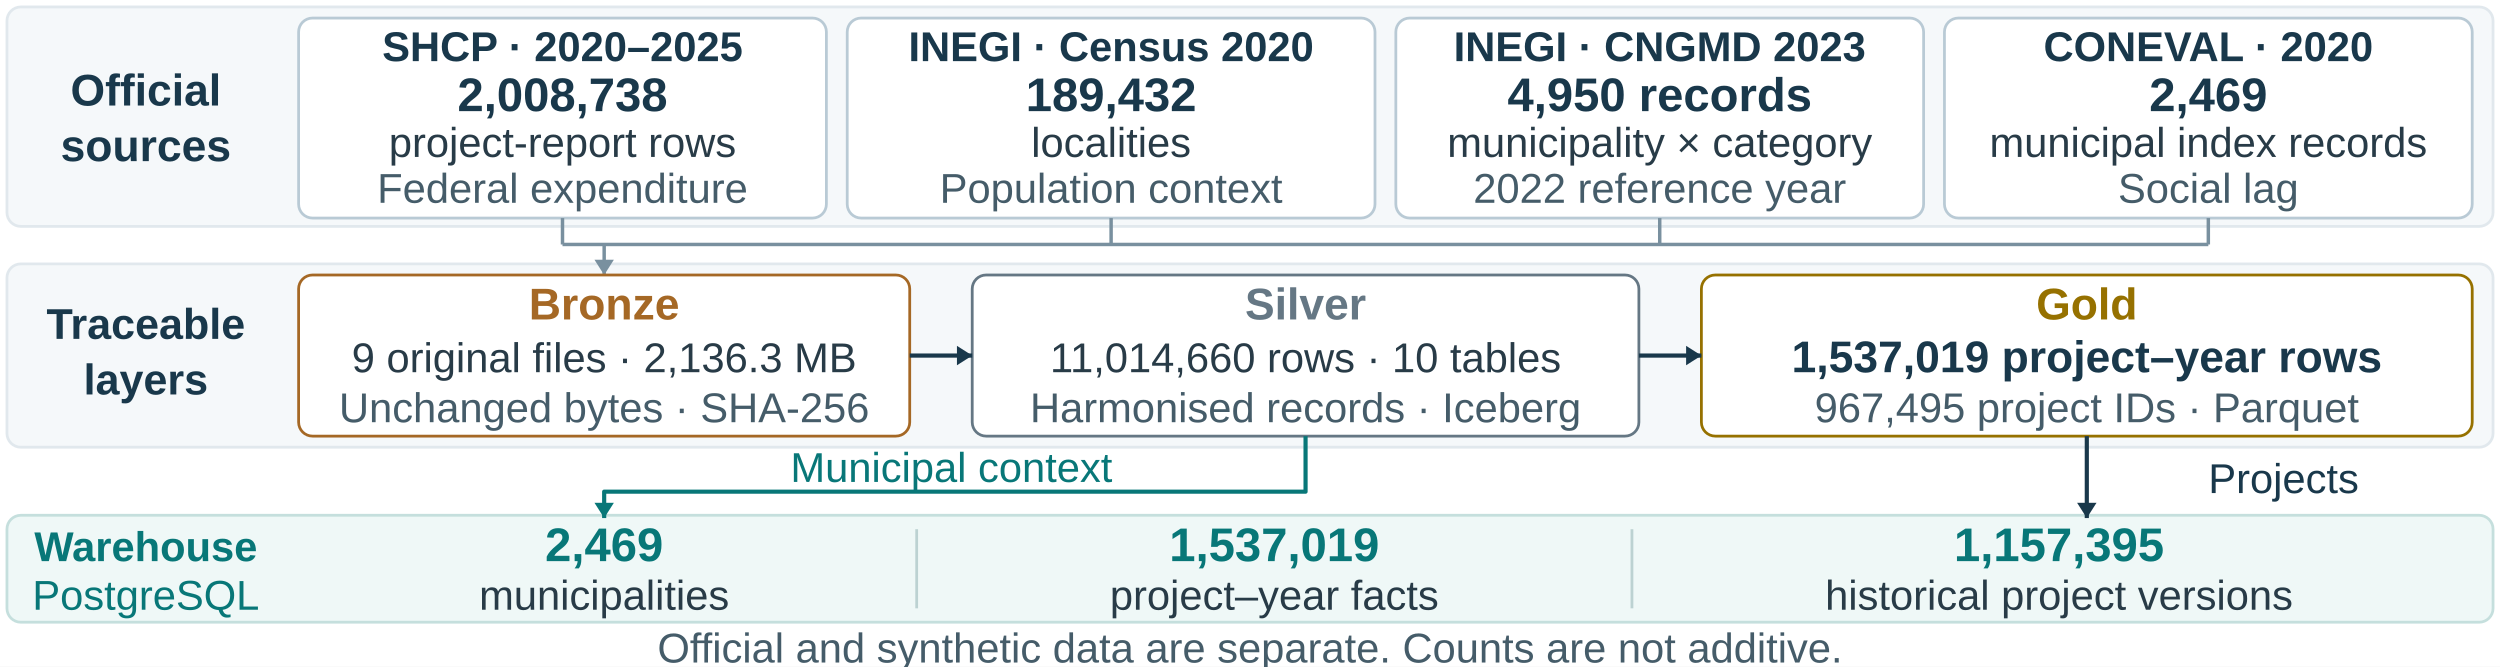
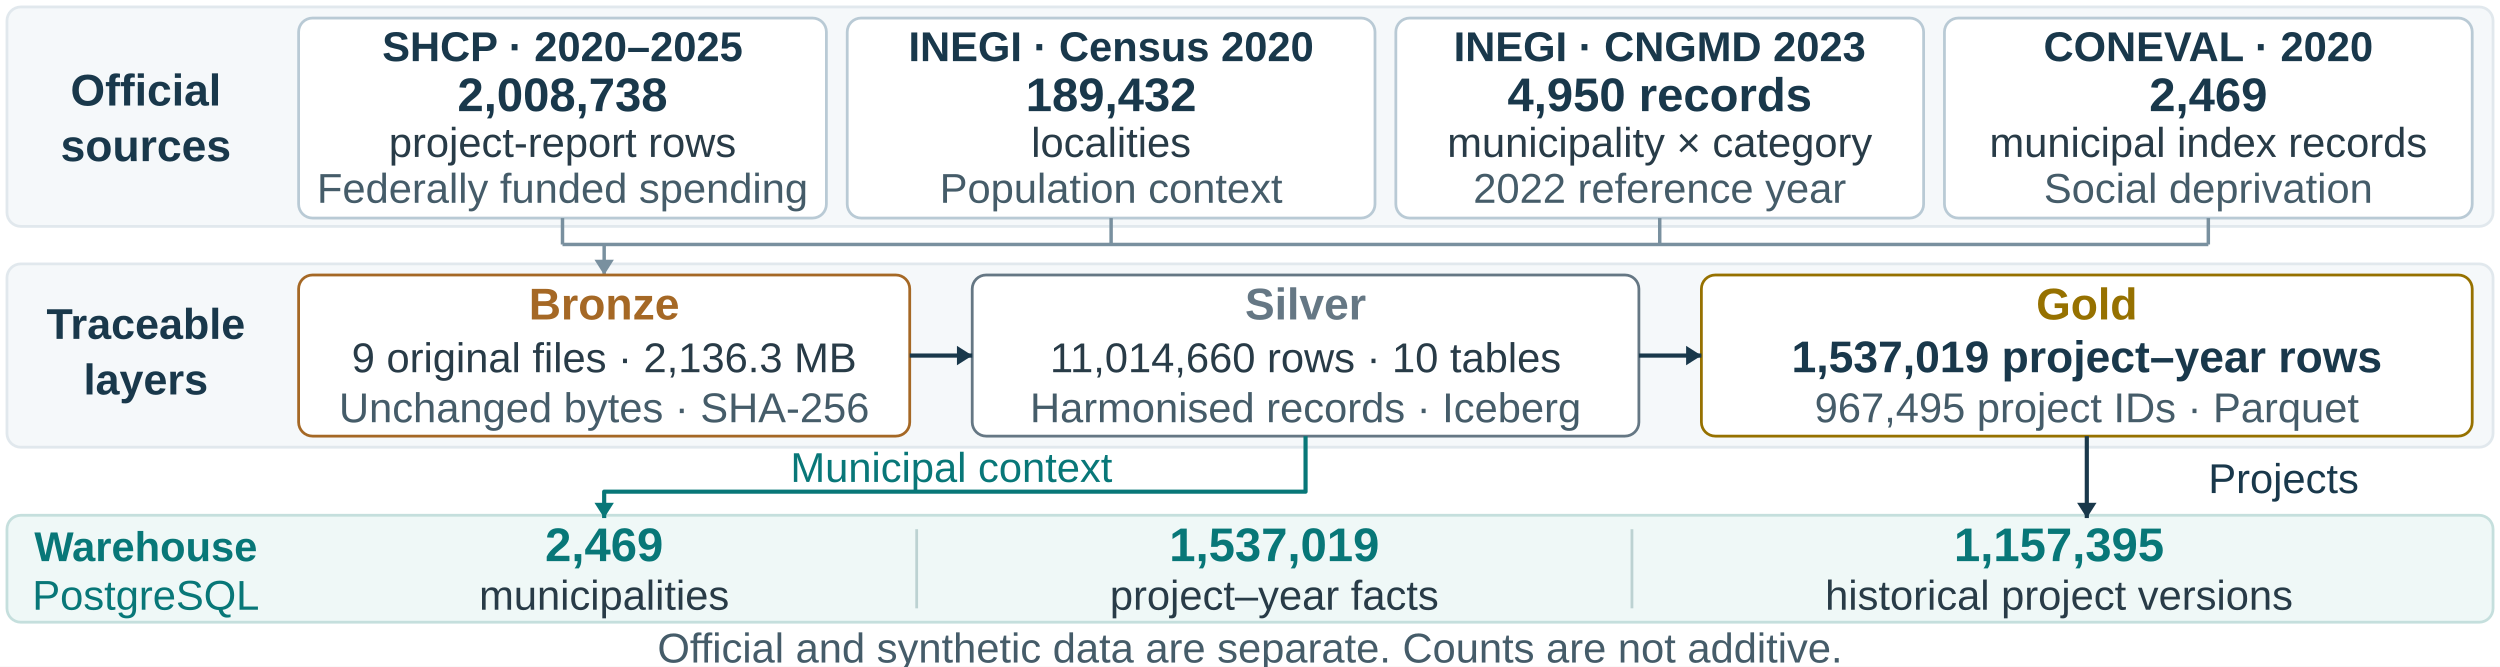
<svg xmlns="http://www.w3.org/2000/svg" width="1800" height="480" viewBox="0 0 1800 480">
  <rect width="1800" height="480" fill="white" />
  <rect x="5" y="5" width="1790" height="158" rx="10" fill="#F5F8FA" stroke="#E1E8ED" stroke-width="2" />
  <rect x="5" y="190" width="1790" height="132" rx="10" fill="#F5F8FA" stroke="#E1E8ED" stroke-width="2" />
  <rect x="5" y="371" width="1790" height="77" rx="10" fill="#EFF8F7" stroke="#C5DFDD" stroke-width="2" />
  <text x="105" y="76" font-family="Arial, Helvetica, sans-serif" font-size="32" fill="#19384B" font-weight="700" text-anchor="middle">Official</text>
  <text x="105" y="116" font-family="Arial, Helvetica, sans-serif" font-size="32" fill="#19384B" font-weight="700" text-anchor="middle">sources</text>
  <text x="105" y="244" font-family="Arial, Helvetica, sans-serif" font-size="31" fill="#19384B" font-weight="700" text-anchor="middle">Traceable</text>
  <text x="105" y="284" font-family="Arial, Helvetica, sans-serif" font-size="31" fill="#19384B" font-weight="700" text-anchor="middle">layers</text>
  <text x="105" y="404" font-family="Arial, Helvetica, sans-serif" font-size="30" fill="#087778" font-weight="700" text-anchor="middle">Warehouse</text>
  <text x="105" y="439" font-family="Arial, Helvetica, sans-serif" font-size="30" fill="#087778" font-weight="400" text-anchor="middle">PostgreSQL</text>
  <rect x="215" y="13" width="380" height="144" rx="10" fill="white" stroke="#B9CAD5" stroke-width="2" />
  <text x="405.0" y="44" font-family="Arial, Helvetica, sans-serif" font-size="30" fill="#19384B" font-weight="700" text-anchor="middle">SHCP · 2020–2025</text>
  <text x="405.0" y="80" font-family="Arial, Helvetica, sans-serif" font-size="34" fill="#19384B" font-weight="700" text-anchor="middle">2,008,738</text>
  <text x="405.0" y="113" font-family="Arial, Helvetica, sans-serif" font-size="30" fill="#283B47" font-weight="400" text-anchor="middle">project-report rows</text>
-   <text x="405.0" y="146" font-family="Arial, Helvetica, sans-serif" font-size="30" fill="#455C69" font-weight="400" text-anchor="middle">Federal expenditure</text>
+   <text x="405.0" y="146" font-family="Arial, Helvetica, sans-serif" font-size="30" fill="#455C69" font-weight="400" text-anchor="middle">Federally funded spending</text>
  <path d="M 405.0 157 L 405.0 176" fill="none" stroke="#79909F" stroke-width="2.5" stroke-linejoin="round" />
  <rect x="610" y="13" width="380" height="144" rx="10" fill="white" stroke="#B9CAD5" stroke-width="2" />
  <text x="800.0" y="44" font-family="Arial, Helvetica, sans-serif" font-size="30" fill="#19384B" font-weight="700" text-anchor="middle">INEGI · Census 2020</text>
  <text x="800.0" y="80" font-family="Arial, Helvetica, sans-serif" font-size="34" fill="#19384B" font-weight="700" text-anchor="middle">189,432</text>
  <text x="800.0" y="113" font-family="Arial, Helvetica, sans-serif" font-size="30" fill="#283B47" font-weight="400" text-anchor="middle">localities</text>
  <text x="800.0" y="146" font-family="Arial, Helvetica, sans-serif" font-size="30" fill="#455C69" font-weight="400" text-anchor="middle">Population context</text>
  <path d="M 800.0 157 L 800.0 176" fill="none" stroke="#79909F" stroke-width="2.5" stroke-linejoin="round" />
  <rect x="1005" y="13" width="380" height="144" rx="10" fill="white" stroke="#B9CAD5" stroke-width="2" />
  <text x="1195.0" y="44" font-family="Arial, Helvetica, sans-serif" font-size="30" fill="#19384B" font-weight="700" text-anchor="middle">INEGI · CNGMD 2023</text>
  <text x="1195.0" y="80" font-family="Arial, Helvetica, sans-serif" font-size="34" fill="#19384B" font-weight="700" text-anchor="middle">4,950 records</text>
  <text x="1195.0" y="113" font-family="Arial, Helvetica, sans-serif" font-size="30" fill="#283B47" font-weight="400" text-anchor="middle">municipality × category</text>
  <text x="1195.0" y="146" font-family="Arial, Helvetica, sans-serif" font-size="30" fill="#455C69" font-weight="400" text-anchor="middle">2022 reference year</text>
  <path d="M 1195.0 157 L 1195.0 176" fill="none" stroke="#79909F" stroke-width="2.5" stroke-linejoin="round" />
  <rect x="1400" y="13" width="380" height="144" rx="10" fill="white" stroke="#B9CAD5" stroke-width="2" />
  <text x="1590.0" y="44" font-family="Arial, Helvetica, sans-serif" font-size="30" fill="#19384B" font-weight="700" text-anchor="middle">CONEVAL · 2020</text>
  <text x="1590.0" y="80" font-family="Arial, Helvetica, sans-serif" font-size="34" fill="#19384B" font-weight="700" text-anchor="middle">2,469</text>
  <text x="1590.0" y="113" font-family="Arial, Helvetica, sans-serif" font-size="30" fill="#283B47" font-weight="400" text-anchor="middle">municipal index records</text>
-   <text x="1590.0" y="146" font-family="Arial, Helvetica, sans-serif" font-size="30" fill="#455C69" font-weight="400" text-anchor="middle">Social lag</text>
+   <text x="1590.0" y="146" font-family="Arial, Helvetica, sans-serif" font-size="30" fill="#455C69" font-weight="400" text-anchor="middle">Social deprivation</text>
  <path d="M 1590.0 157 L 1590.0 176" fill="none" stroke="#79909F" stroke-width="2.5" stroke-linejoin="round" />
  <path d="M 405 176 L 1590 176" fill="none" stroke="#79909F" stroke-width="2.5" stroke-linejoin="round" />
  <path d="M 435 176 L 435 198" fill="none" stroke="#79909F" stroke-width="2.5" stroke-linejoin="round" />
  <polygon points="435,198 428,187 442,187" fill="#79909F" />
  <rect x="215" y="198" width="440" height="116" rx="10" fill="white" stroke="#A56825" stroke-width="2" />
  <text x="435.0" y="230" font-family="Arial, Helvetica, sans-serif" font-size="32" fill="#A56825" font-weight="700" text-anchor="middle">Bronze</text>
  <rect x="700" y="198" width="480" height="116" rx="10" fill="white" stroke="#657784" stroke-width="2" />
  <text x="940.0" y="230" font-family="Arial, Helvetica, sans-serif" font-size="32" fill="#657784" font-weight="700" text-anchor="middle">Silver</text>
  <rect x="1225" y="198" width="555" height="116" rx="10" fill="white" stroke="#967100" stroke-width="2" />
  <text x="1502.5" y="230" font-family="Arial, Helvetica, sans-serif" font-size="32" fill="#967100" font-weight="700" text-anchor="middle">Gold</text>
  <text x="435" y="268" font-family="Arial, Helvetica, sans-serif" font-size="30" fill="#283B47" font-weight="400" text-anchor="middle">9 original files · 2,136.3 MB</text>
  <text x="435" y="304" font-family="Arial, Helvetica, sans-serif" font-size="30" fill="#455C69" font-weight="400" text-anchor="middle">Unchanged bytes · SHA-256</text>
  <text x="940" y="268" font-family="Arial, Helvetica, sans-serif" font-size="30" fill="#283B47" font-weight="400" text-anchor="middle">11,014,660 rows · 10 tables</text>
  <text x="940" y="304" font-family="Arial, Helvetica, sans-serif" font-size="30" fill="#455C69" font-weight="400" text-anchor="middle">Harmonised records · Iceberg</text>
  <text x="1502.5" y="268" font-family="Arial, Helvetica, sans-serif" font-size="32" fill="#19384B" font-weight="700" text-anchor="middle">1,537,019 project–year rows</text>
  <text x="1502.5" y="304" font-family="Arial, Helvetica, sans-serif" font-size="30" fill="#455C69" font-weight="400" text-anchor="middle">967,495 project IDs · Parquet</text>
  <path d="M 655 256 L 700 256" fill="none" stroke="#19384B" stroke-width="3" stroke-linejoin="round" />
  <polygon points="700,256 689,249 689,263" fill="#19384B" />
  <path d="M 1180 256 L 1225 256" fill="none" stroke="#19384B" stroke-width="3" stroke-linejoin="round" />
  <polygon points="1225,256 1214,249 1214,263" fill="#19384B" />
  <path d="M 940 314 L 940 354 L 435 354 L 435 373" fill="none" stroke="#087778" stroke-width="3" stroke-linejoin="round" />
  <polygon points="435,373 428,362 442,362" fill="#087778" />
  <text x="685" y="347" font-family="Arial, Helvetica, sans-serif" font-size="30" fill="#087778" font-weight="400" text-anchor="middle">Municipal context</text>
  <path d="M 1502.5 314 L 1502.5 373" fill="none" stroke="#19384B" stroke-width="3" stroke-linejoin="round" />
  <polygon points="1502.5,373 1495.5,362 1509.5,362" fill="#19384B" />
  <text x="1590" y="355" font-family="Arial, Helvetica, sans-serif" font-size="30" fill="#19384B" font-weight="400" text-anchor="start">Projects</text>
  <path d="M 660 381 L 660 438" fill="none" stroke="#BCD2D2" stroke-width="2" stroke-linejoin="round" />
  <path d="M 1175 381 L 1175 438" fill="none" stroke="#BCD2D2" stroke-width="2" stroke-linejoin="round" />
  <text x="435" y="404" font-family="Arial, Helvetica, sans-serif" font-size="34" fill="#087778" font-weight="700" text-anchor="middle">2,469</text>
  <text x="435" y="439" font-family="Arial, Helvetica, sans-serif" font-size="30" fill="#283B47" font-weight="400" text-anchor="middle">municipalities</text>
  <text x="917.5" y="404" font-family="Arial, Helvetica, sans-serif" font-size="34" fill="#087778" font-weight="700" text-anchor="middle">1,537,019</text>
  <text x="917.5" y="439" font-family="Arial, Helvetica, sans-serif" font-size="30" fill="#283B47" font-weight="400" text-anchor="middle">project–year facts</text>
  <text x="1482.5" y="404" font-family="Arial, Helvetica, sans-serif" font-size="34" fill="#087778" font-weight="700" text-anchor="middle">1,157,395</text>
  <text x="1482.5" y="439" font-family="Arial, Helvetica, sans-serif" font-size="30" fill="#283B47" font-weight="400" text-anchor="middle">historical project versions</text>
  <text x="900" y="477" font-family="Arial, Helvetica, sans-serif" font-size="30" fill="#455C69" font-weight="400" text-anchor="middle">Official and synthetic data are separate. Counts are not additive.</text>
</svg>
